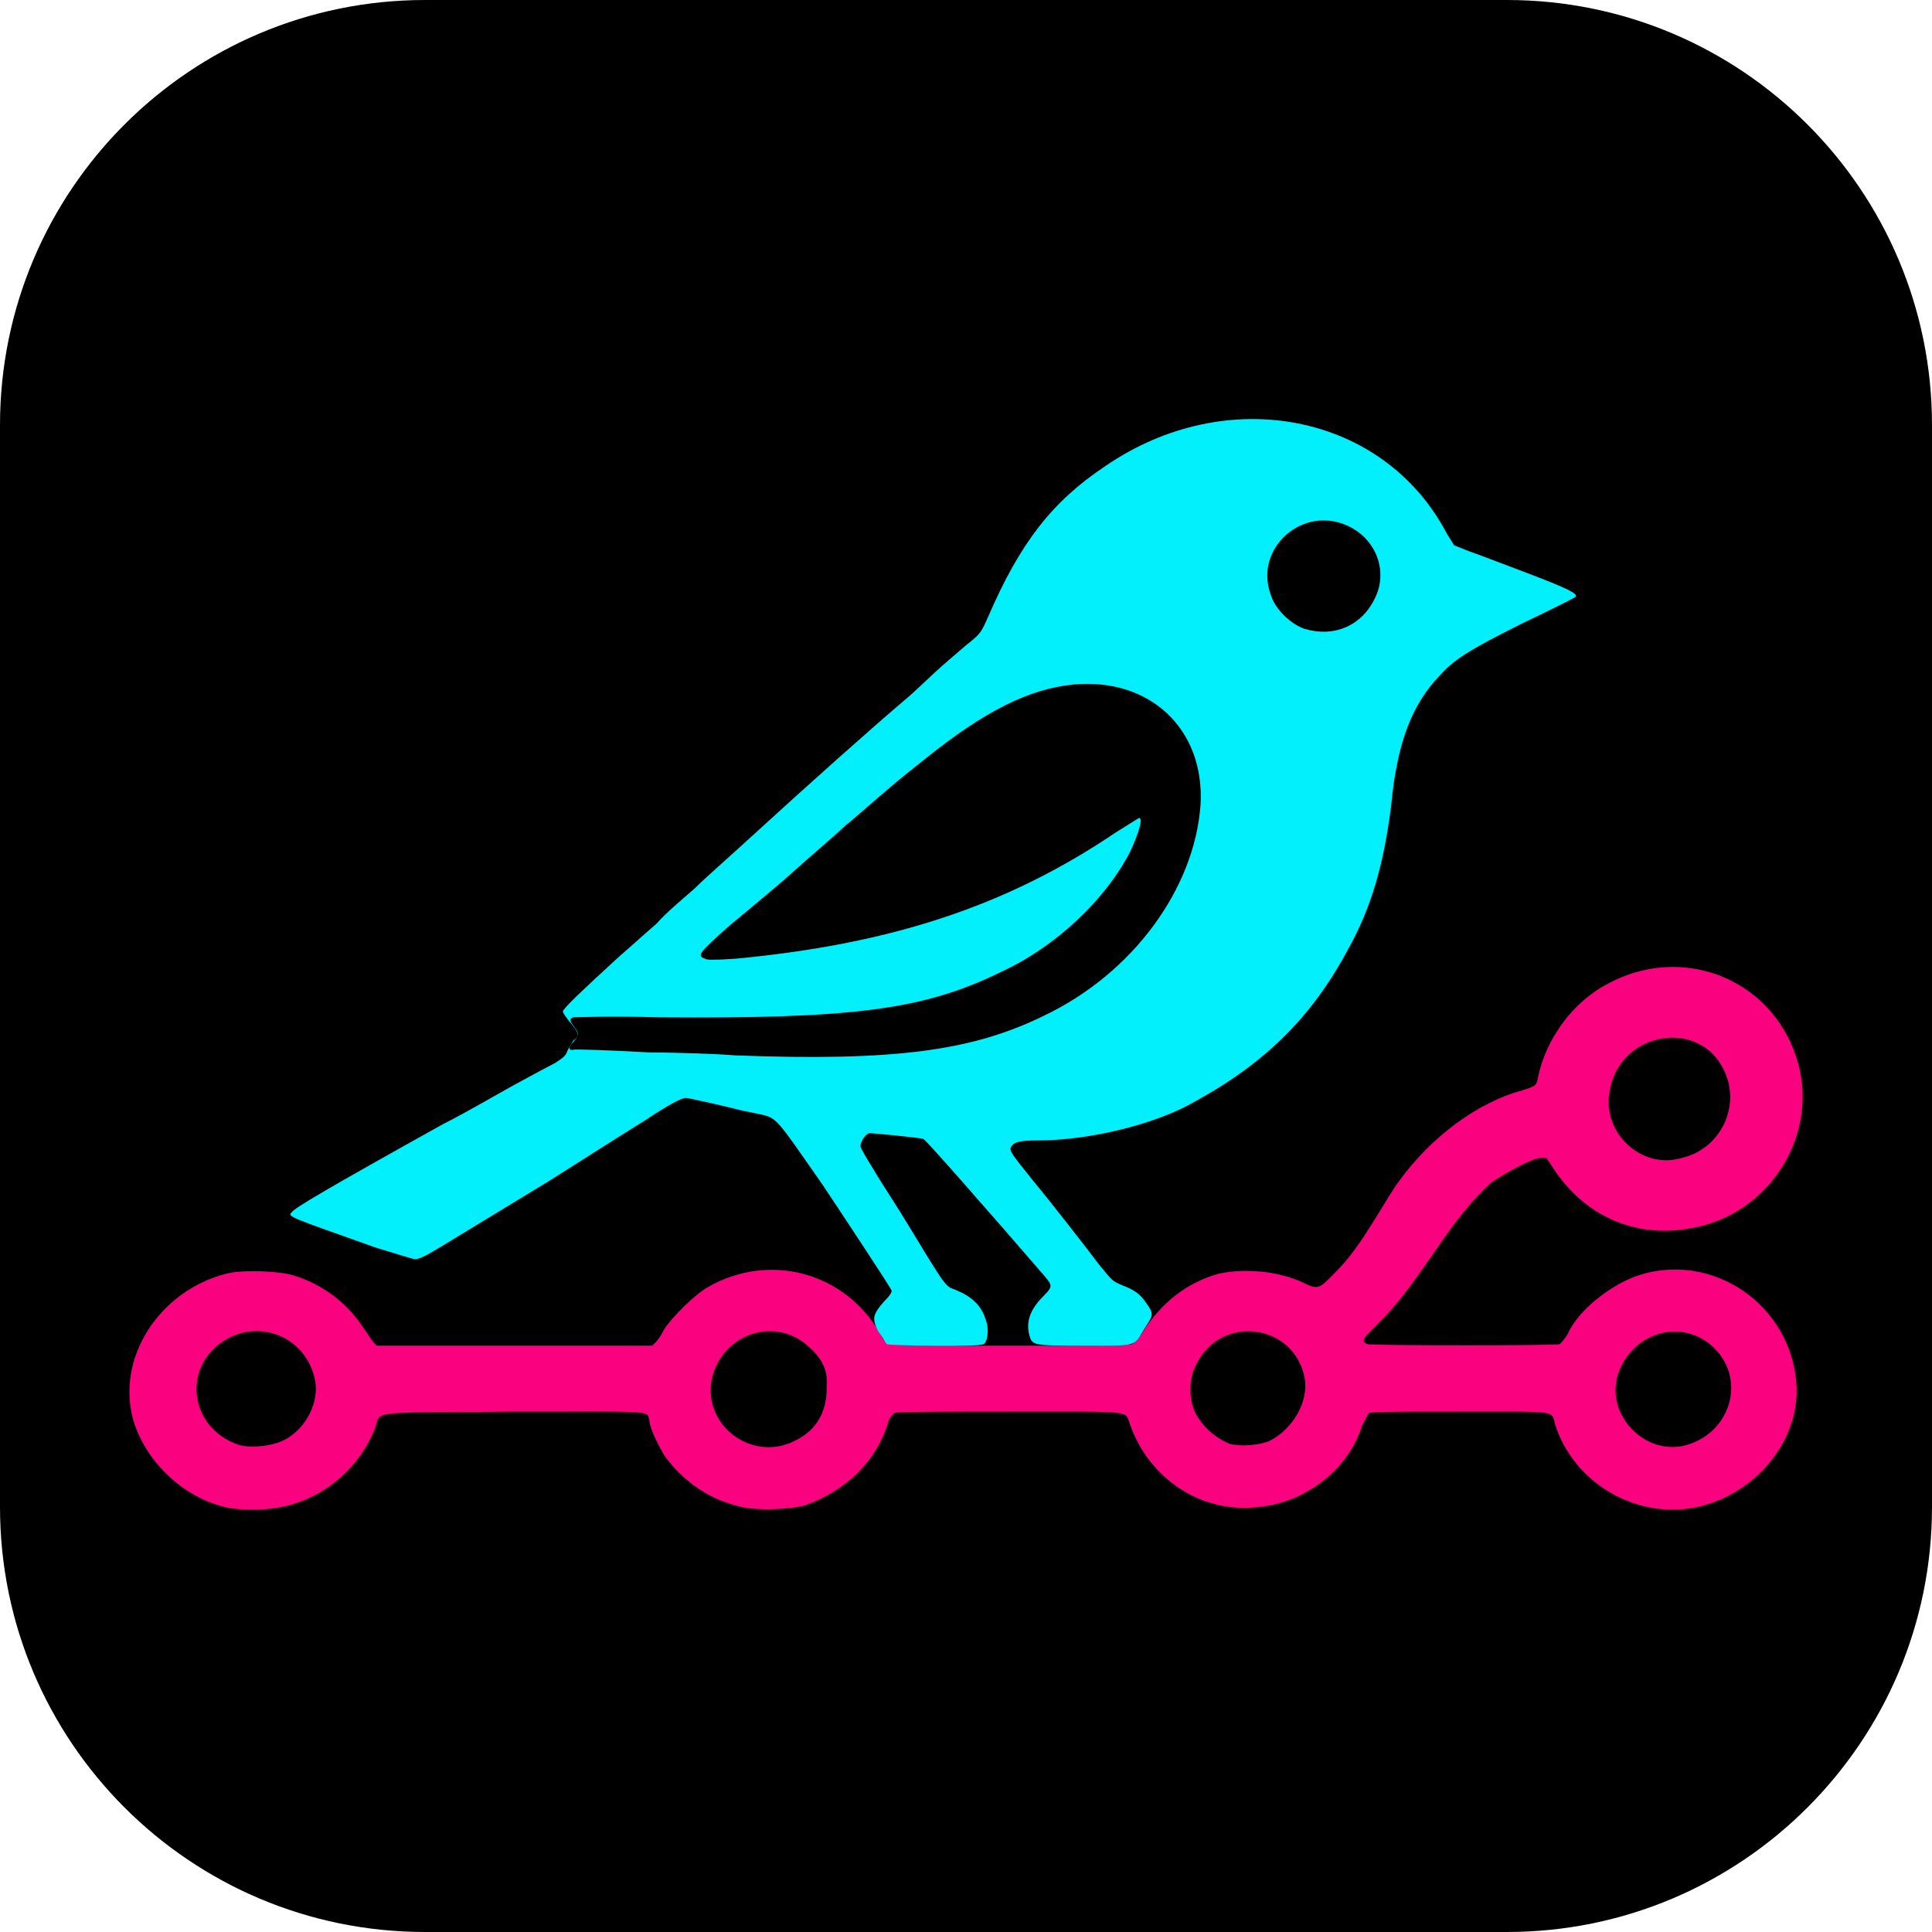
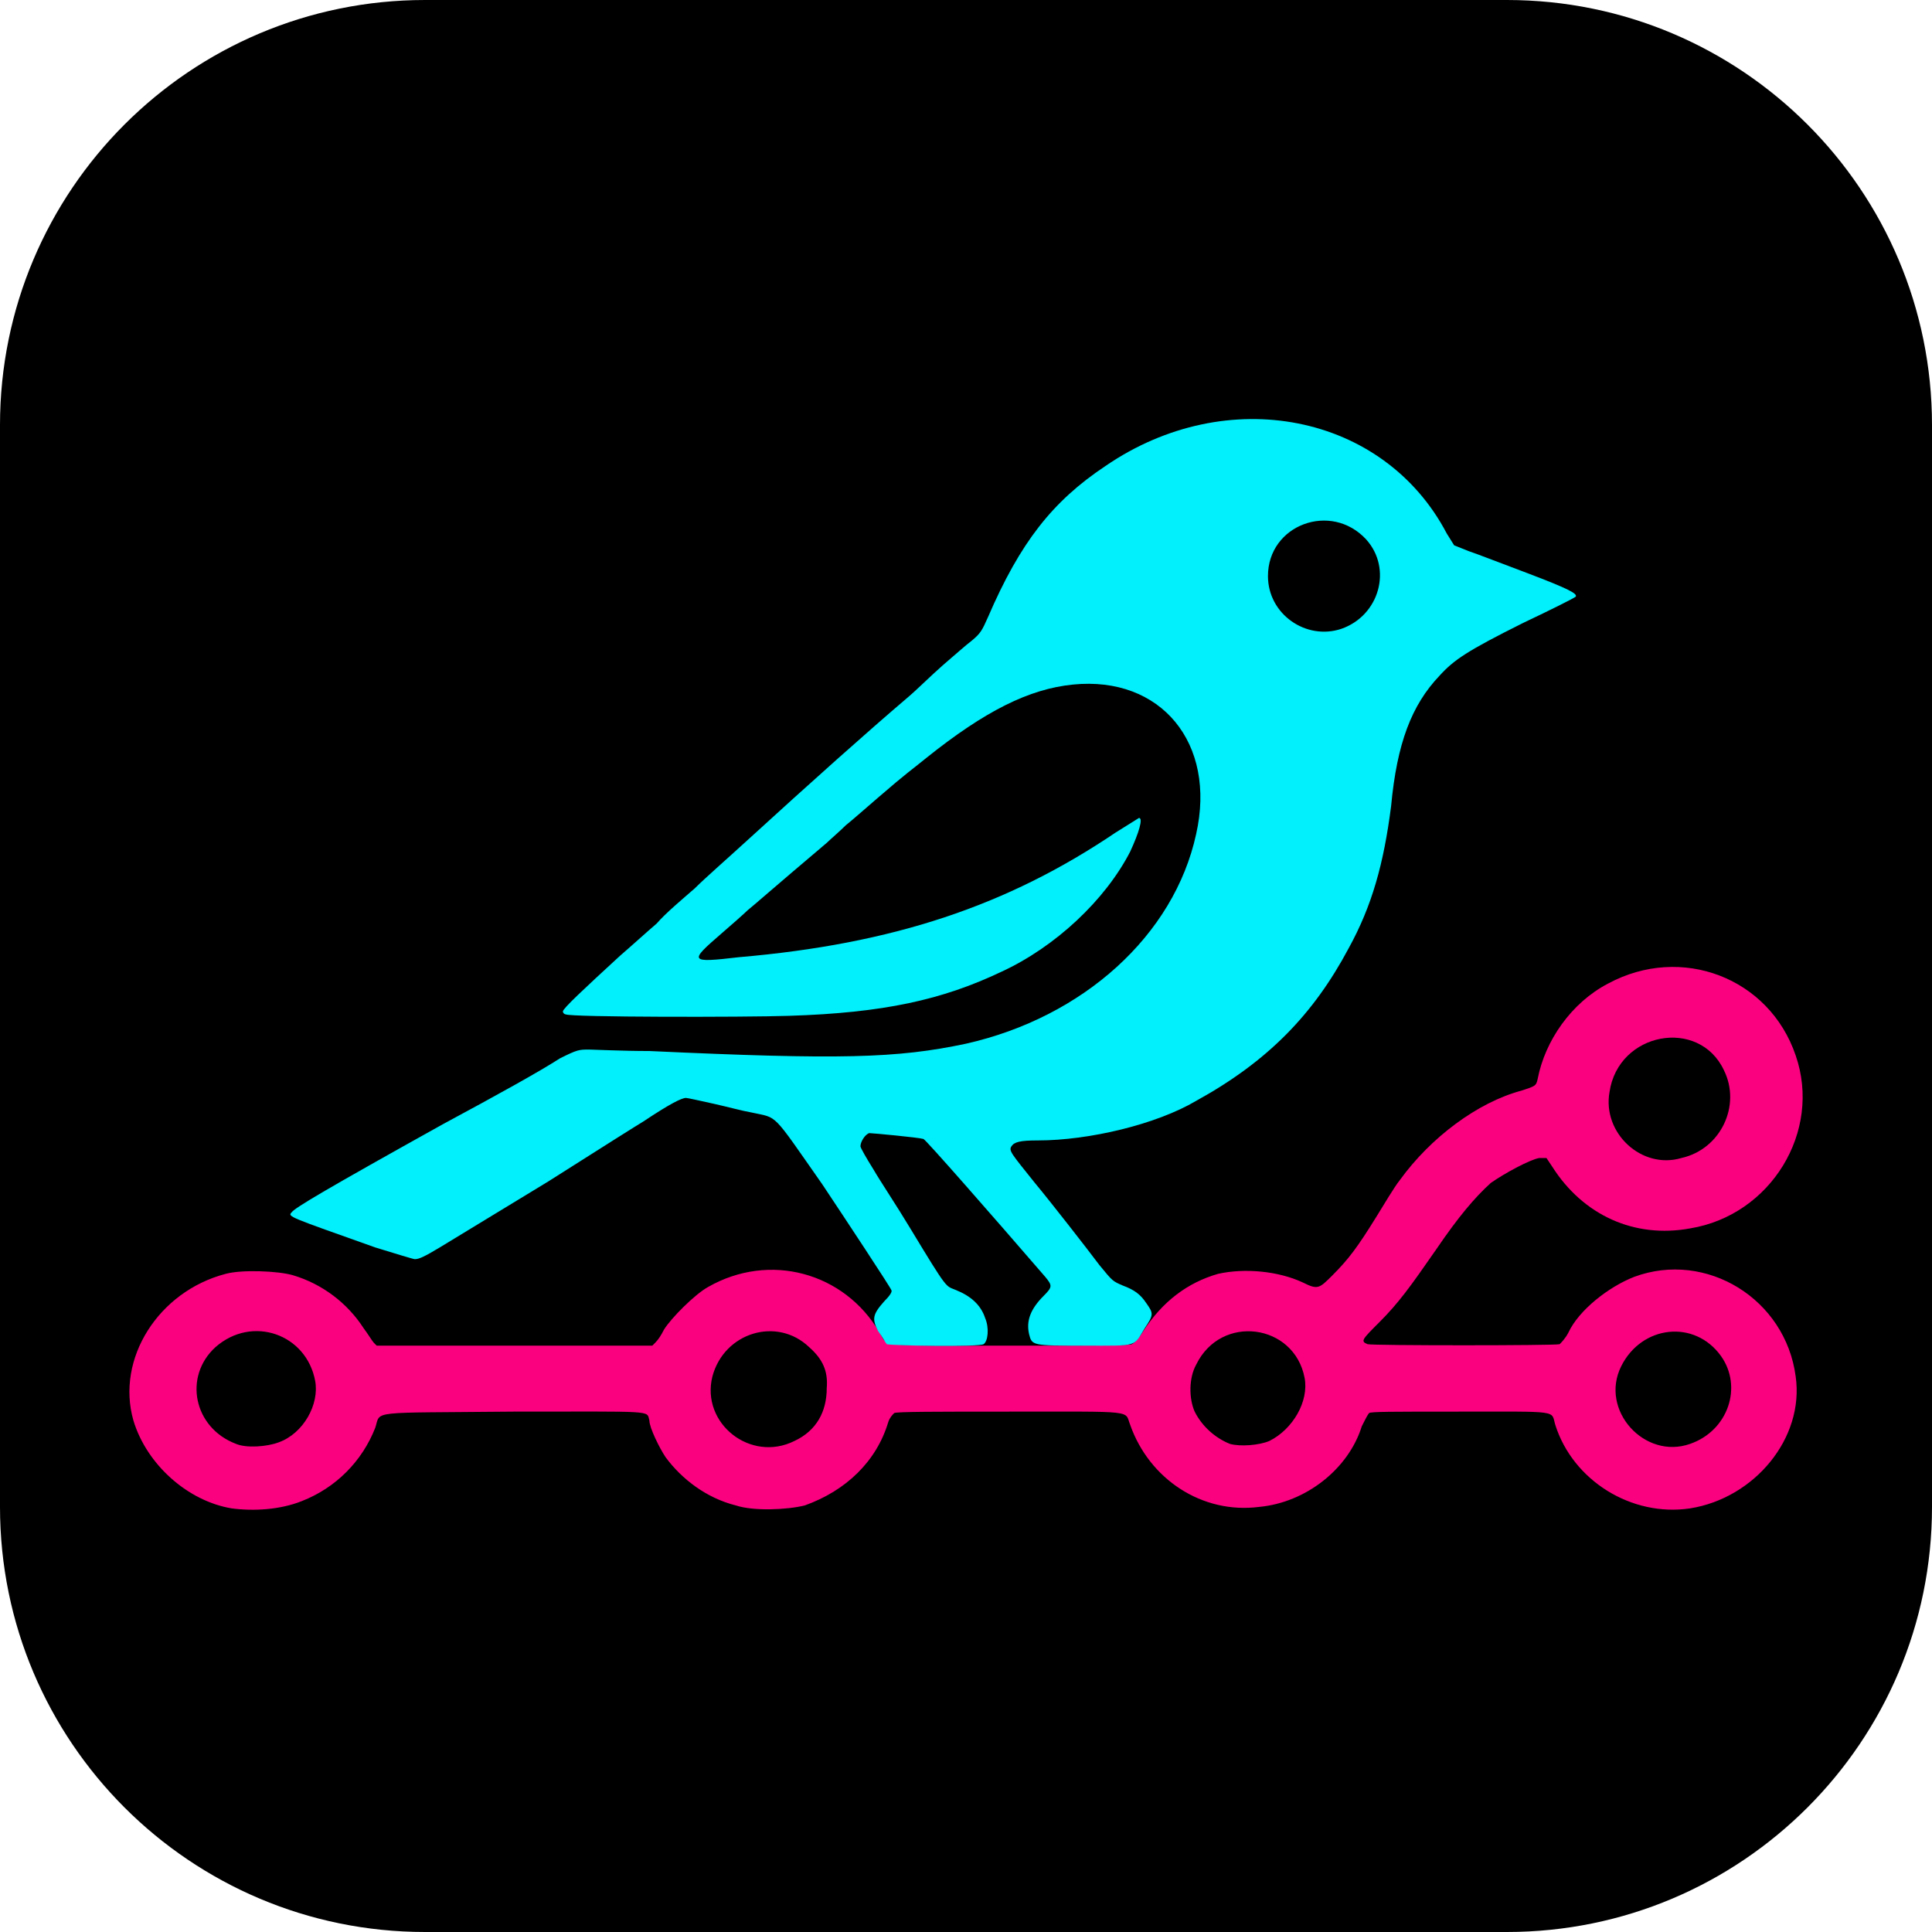
<svg xmlns="http://www.w3.org/2000/svg" viewBox="-24 -2 1318 1318" role="img">
  <rect x="-24" y="-2" width="1318" height="1318" rx="290" fill="#000" />
  <path fill="#fa027f" fill-rule="evenodd" d="M134 1027C104 1022 76 997 67 967C55 925 84 879 130 867C141 864 166 865 176 868C196 874 213 887 224 904C227 908 230 913 231 914L233 916L327 916L421 916L423 914C425 912 427 909 429 905C434 897 450 881 459 876C501 852 552 866 576 907C582 917 573 916 665 916C710 916 748 916 748 915C749 915 753 911 756 906C769 886 786 873 807 867C825 863 848 865 865 873C875 878 876 877 885 868C896 857 902 849 915 828C920 820 927 808 931 803C952 774 984 750 1014 742C1023 739 1024 739 1025 734C1030 708 1048 682 1073 669C1123 642 1183 665 1201 718C1219 770 1184 827 1129 836C1091 843 1056 827 1035 794L1031 788L1026 788C1020 789 1003 798 993 805C982 815 971 828 956 850C938 876 930 887 917 900C905 912 904 913 909 915C912 916 1037 916 1040 915C1041 914 1044 911 1046 907C1053 892 1073 876 1091 869C1140 851 1194 884 1201 937C1207 979 1173 1020 1129 1027C1089 1033 1049 1008 1037 970C1034 960 1041 961 972 961C925 961 911 961 910 962C909 963 907 967 905 971C896 1000 867 1023 835 1026C796 1031 760 1007 747 970C743 960 752 961 665 961C616 961 587 961 586 962C585 963 583 965 582 968C574 995 553 1015 525 1025C513 1028 490 1029 478 1025C458 1020 441 1007 430 992C426 986 419 972 419 967C417 960 424 961 326 961C226 962 236 960 232 972C223 995 205 1013 182 1022C167 1028 149 1029 134 1027ZM166 982C183 976 194 956 191 940C185 908 148 895 123 917C101 937 108 972 137 983C144 986 158 985 166 982ZM518 981C533 974 540 961 540 945C541 933 537 925 528 917C506 896 470 907 462 937C454 969 488 996 518 981ZM1129 983C1155 974 1165 944 1150 923C1132 898 1096 902 1082 930C1067 960 1098 994 1129 983ZM842 981C858 973 869 954 866 938C859 901 809 894 792 929C787 938 787 952 791 961C796 971 805 979 815 983C822 985 835 984 842 981ZM1123 788C1150 782 1164 752 1152 728C1135 692 1080 702 1074 743C1069 771 1096 796 1123 788Z" />
-   <path fill="#01f0fb" d="M581 915C580 914 578 910 575 906C571 898 571 895 579 886C583 882 585 879 584 878C584 877 553 830 537 806C502 756 507 761 489 757C483 756 472 753 463 751C454 749 445 747 444 747C441 747 433 751 415 763C410 766 391 778 350 804C332 815 294 838 276 849C266 855 262 857 259 857C258 857 245 853 232 849C173 828 172 828 175 825C177 822 199 809 278 765C294 757 316 744 327 738C338 732 351 725 355 723C361 719 362 718 363 715C364 713 366 710 367 708C371 705 371 703 367 698C362 692 360 689 360 688C360 686 375 672 399 650C406 644 417 634 424 628C430 621 442 611 450 604C457 597 473 583 485 572C531 530 568 497 595 474C601 469 611 459 619 452C626 446 635 438 639 435C645 430 646 428 650 419C672 368 694 340 730 316C813 259 920 280 963 362L968 370L978 374C984 376 1002 383 1018 389C1047 400 1052 403 1051 405C1050 406 1034 414 1015 423C977 442 968 448 958 459C939 479 929 505 925 548C920 587 912 616 896 645C872 690 841 722 792 749C765 765 719 776 684 776C672 776 668 777 666 780C664 783 666 785 682 805C692 817 717 849 726 861C735 872 735 872 742 875C750 878 754 881 758 887C763 894 763 895 757 904C749 917 753 916 716 916C680 916 680 916 678 908C676 899 679 891 688 882C694 876 694 875 689 869C651 825 608 776 606 775C603 774 571 771 569 771C566 772 563 777 563 780C563 781 567 788 572 796C576 803 588 821 597 836C623 879 621 875 628 878C638 882 645 888 648 897C651 904 650 913 647 915C644 917 584 916 581 915Z" />
-   <path fill="#000" d="M478 718C466 717 439 716 420 716C383 714 373 714 368 714C364 715 363 713 367 709C371 704 371 703 368 699C365 695 364 693 367 692C368 692 392 691 426 692C558 693 606 687 659 661C696 644 730 612 747 579C753 566 756 556 753 556C753 556 745 561 737 566C663 616 584 642 478 652C463 653 458 653 457 652C451 650 453 648 473 630C479 625 496 611 510 599C537 575 541 572 553 561C558 557 567 549 574 543C596 524 597 524 608 515C648 483 678 468 708 465C760 460 798 495 795 547C791 604 749 662 688 691C639 715 586 722 478 718ZM866 427C857 424 846 414 843 404C831 372 865 342 896 357C915 366 923 388 914 406C905 425 886 433 866 427Z" />
+   <path fill="#01f0fb" fill-rule="evenodd" d="M581 915C580 914 578 910 575 906C571 898 571 895 579 886C583 882 585 879 584 878C584 877 553 830 537 806C502 756 507 761 489 757C483 756 472 753 463 751C454 749 445 747 444 747C441 747 433 751 415 763C410 766 391 778 350 804C332 815 294 838 276 849C266 855 262 857 259 857C258 857 245 853 232 849C173 828 172 828 175 825C177 822 199 809 278 765C317 744 344 729 358 720C370 714 371 714 378 714C381 714 400 715 419 715C549 721 588 720 635 710C715 692 777 636 792 567C806 505 768 459 708 465C678 468 648 483 608 515C597 524 596 524 574 543C567 549 558 557 553 561C549 565 542 571 540 573C501 606 491 615 486 619C484 621 475 629 468 635C446 654 446 655 480 651C585 642 663 616 737 566C745 561 753 556 753 556C756 556 753 566 747 579C730 612 696 644 659 661C619 680 579 689 514 691C484 692 365 692 362 690C361 690 360 689 360 688C360 686 374 673 399 650C406 644 417 634 424 628C430 621 442 611 450 604C457 597 473 583 485 572C531 530 568 497 595 474C601 469 611 459 619 452C626 446 635 438 639 435C645 430 646 428 650 419C672 368 694 340 730 316C813 259 920 280 963 362L968 370L978 374C984 376 1002 383 1018 389C1047 400 1052 403 1051 405C1050 406 1034 414 1015 423C977 442 968 448 958 459C939 479 929 505 925 548C920 587 912 616 896 645C872 690 841 722 792 749C765 765 719 776 684 776C672 776 668 777 666 780C664 783 666 785 682 805C692 817 717 849 726 861C735 872 735 872 742 875C750 878 754 881 758 887C763 894 763 895 757 904C749 917 753 916 716 916C680 916 680 916 678 908C676 899 679 891 688 882C694 876 694 875 689 869C651 825 608 776 606 775C603 774 571 771 569 771C566 772 563 777 563 780C563 781 567 788 572 796C576 803 588 821 597 836C623 879 621 875 628 878C638 882 645 888 648 897C651 904 650 913 647 915C644 917 584 916 581 915ZM891 427C917 418 926 386 908 366C884 340 841 356 841 391C841 417 867 435 891 427Z" />
</svg>
